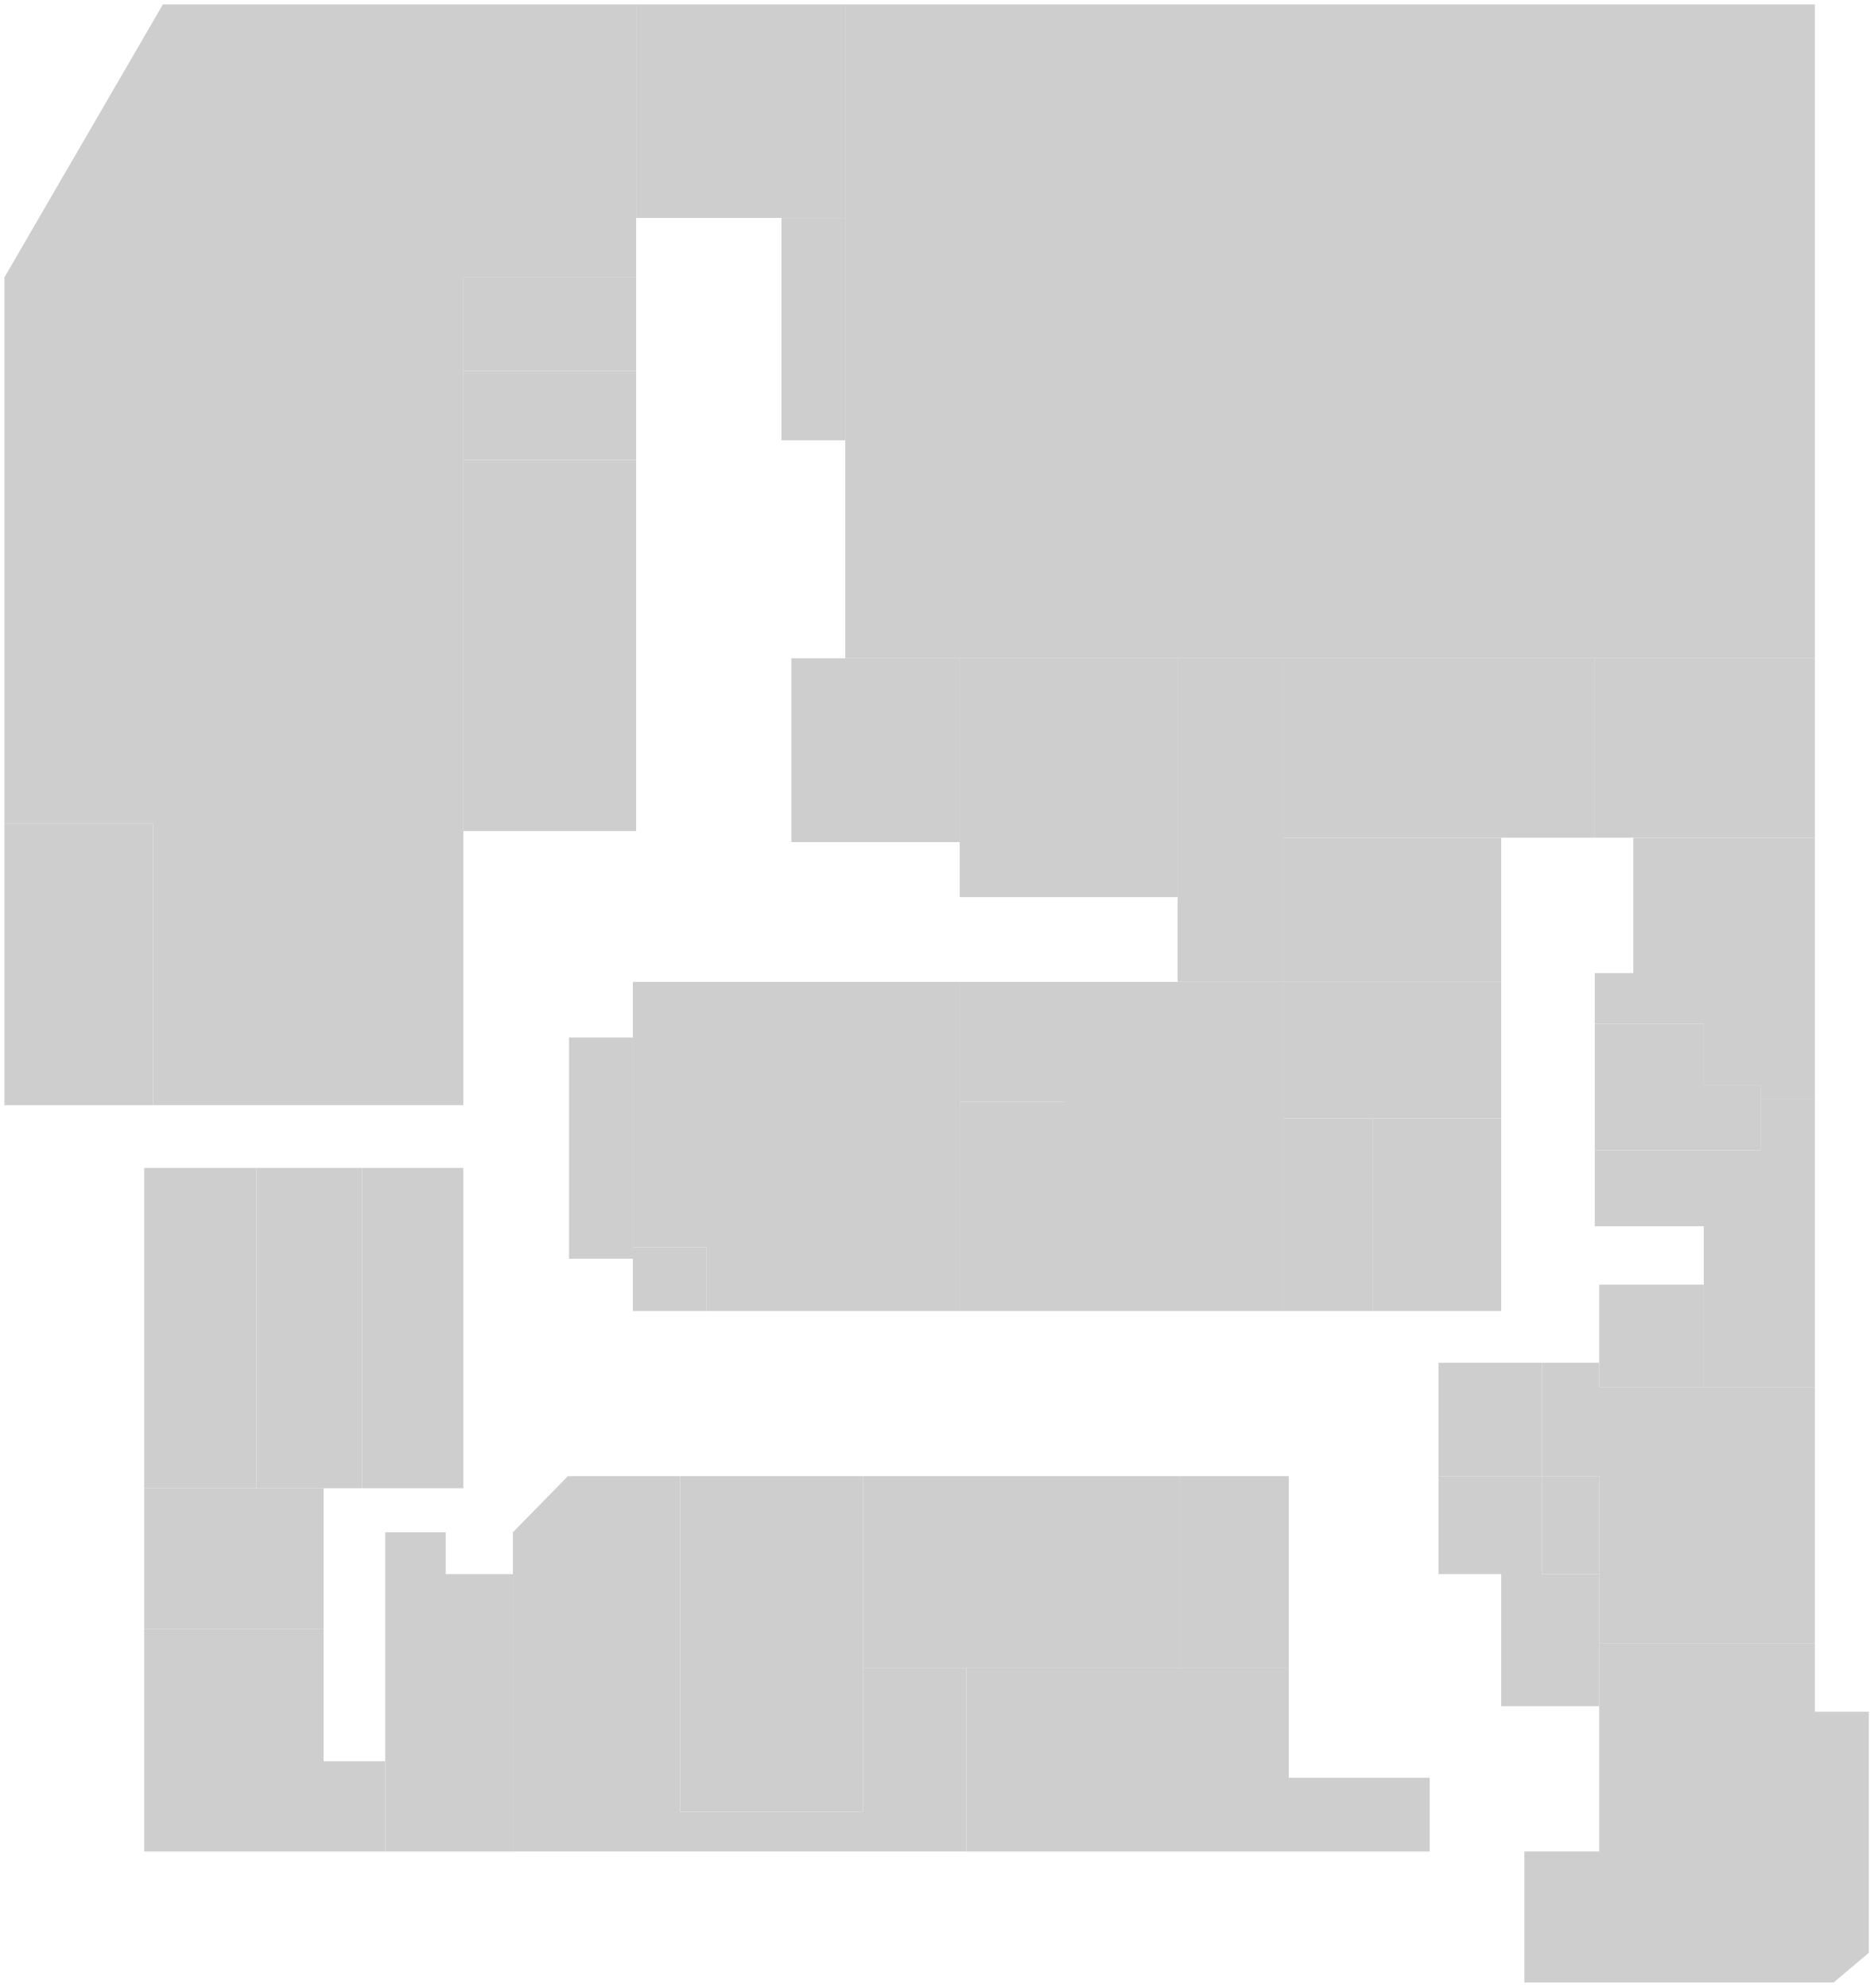
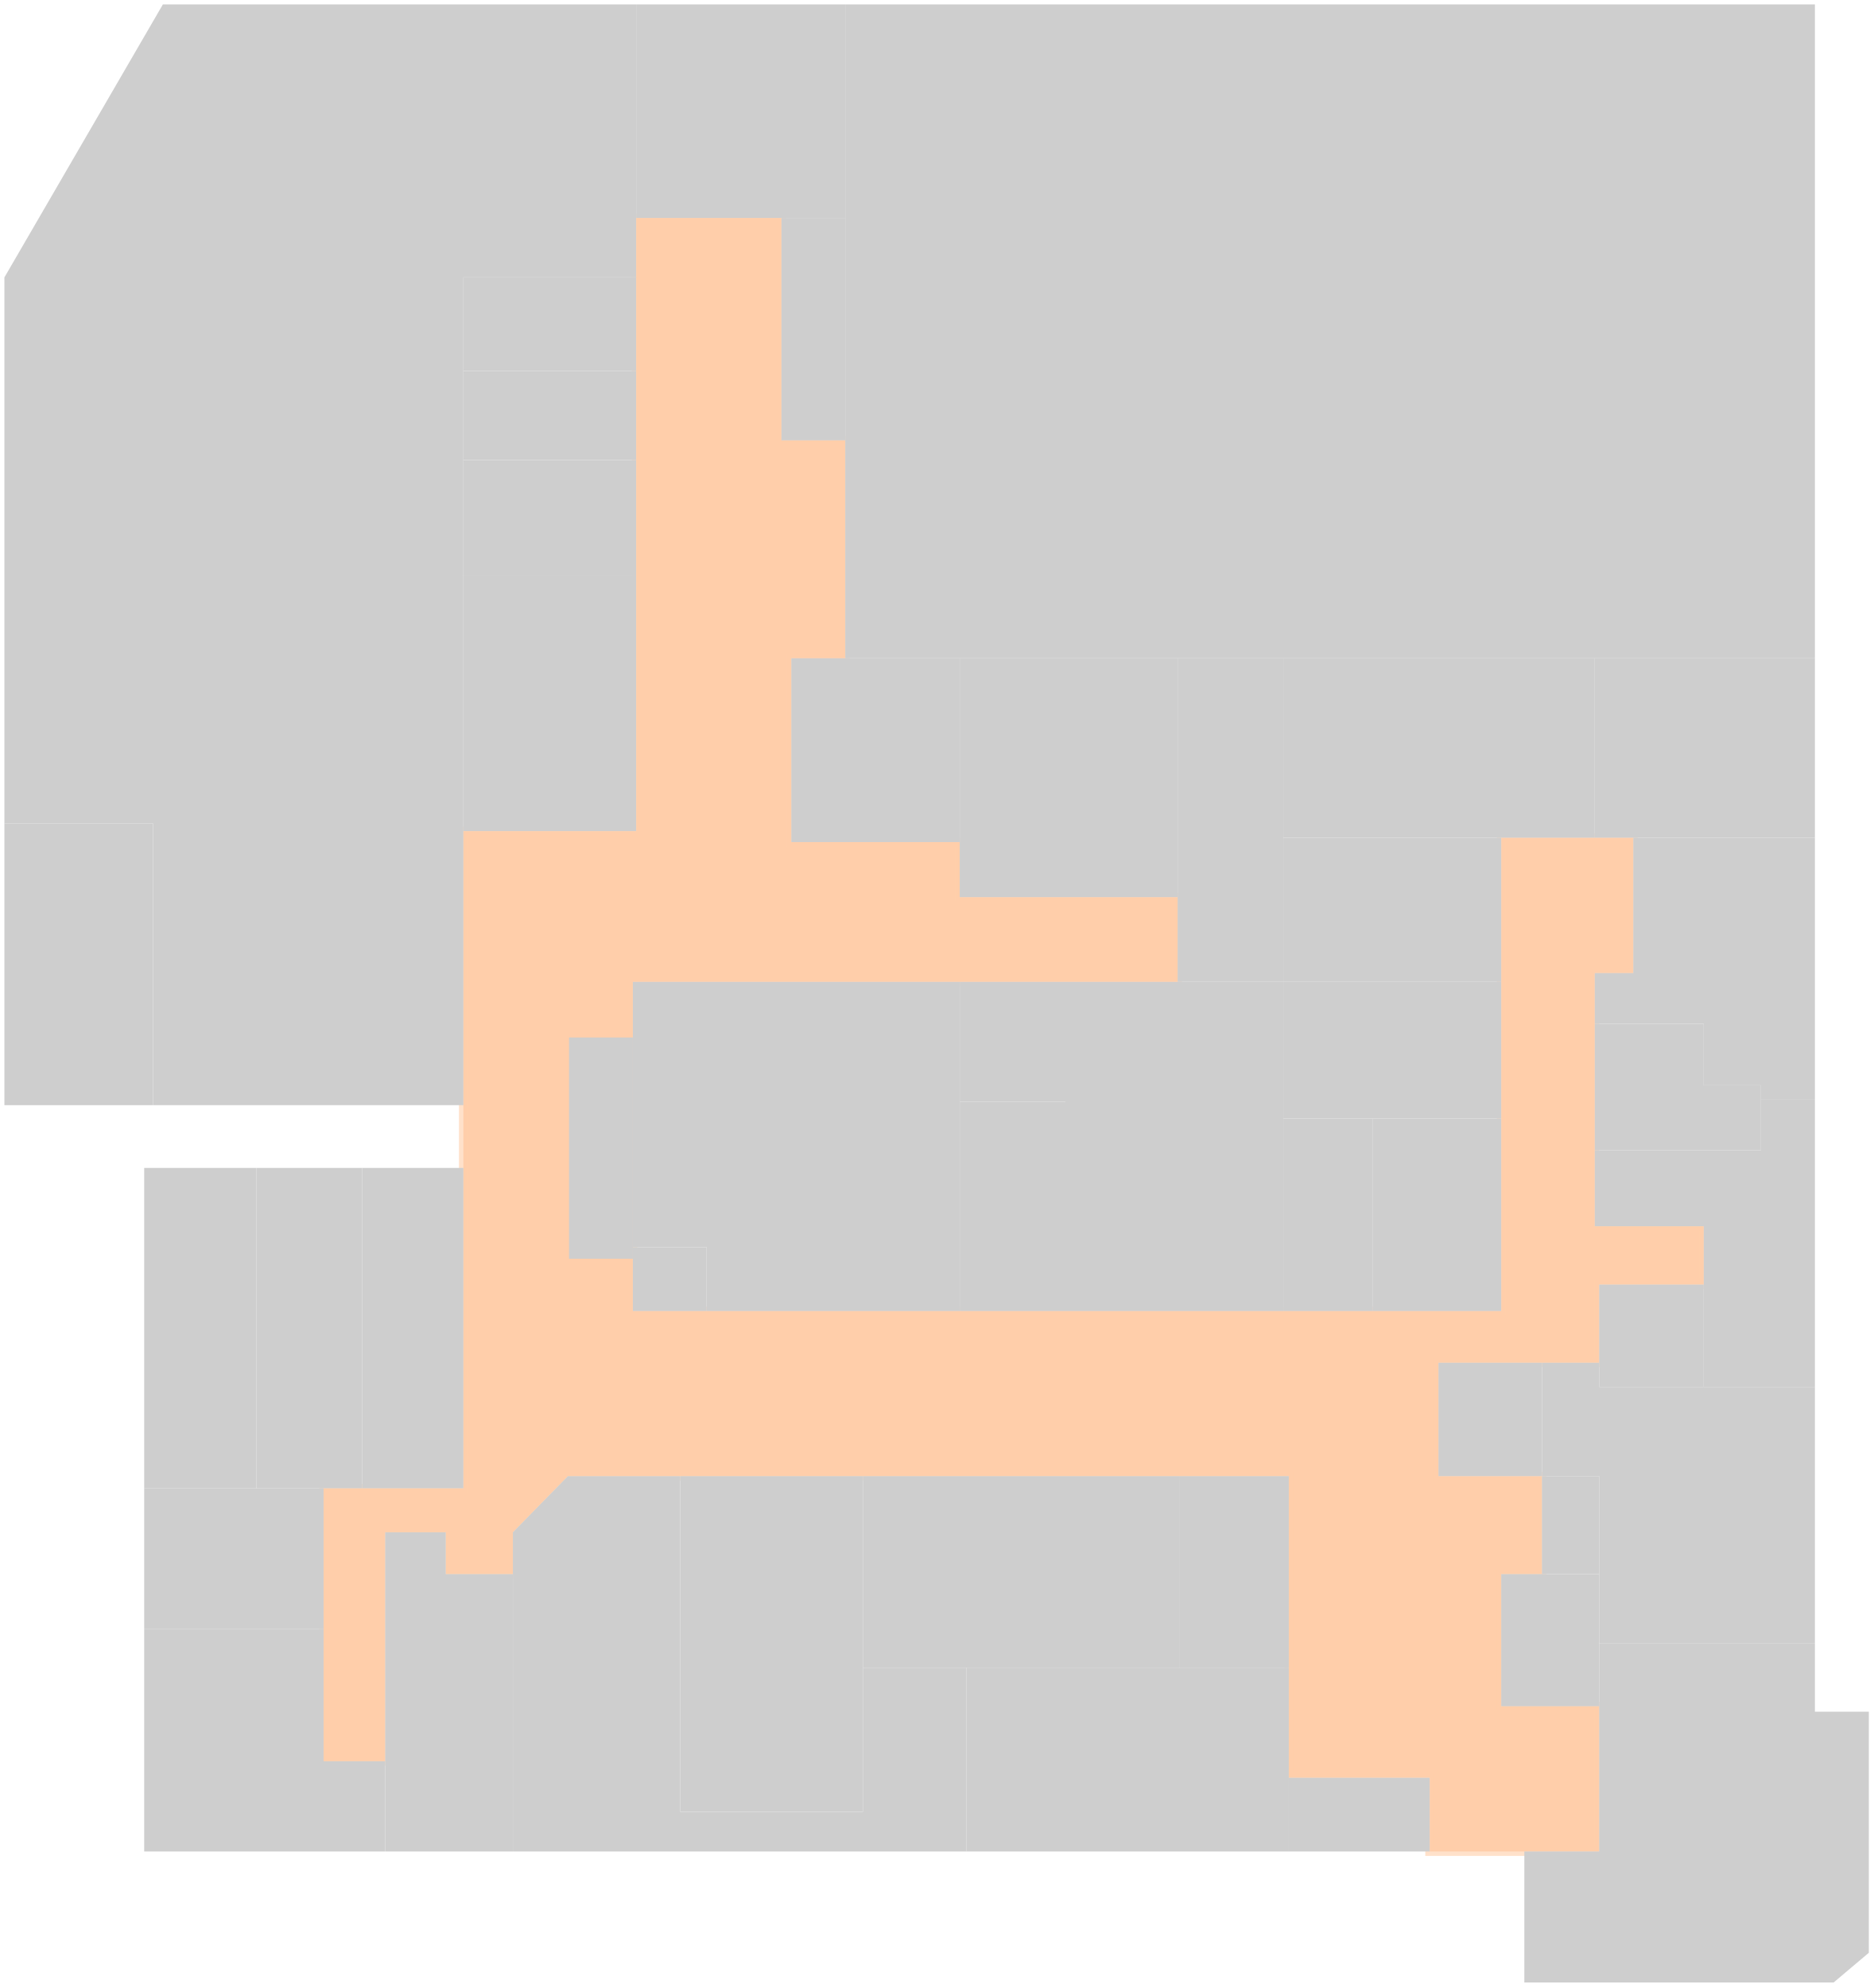
<svg xmlns="http://www.w3.org/2000/svg" width="851" height="903" viewBox="0 0 851 903" fill="none">
+   <path fill-rule="evenodd" clip-rule="evenodd" d="M692.5 841H649.5V807.5H585.5V757.5V670.5H536H392H309H258L233 696V715H202.5V696H175V800H147V740V676H164.5H210.5L210.5 530.5V502V377.5H289V261.5V209V168.5L289 126V99H355L355 200H384V299H359.5V382.5H436V407.5H484H535V446H436H287.5V566.5V595.5H321H436H484H583H623.5H682V508V446V380.5H724.5H742V442H724.5V465V522.5V557H774V583.5H726.5V619H700.5H653.5V670.5H700.5V715H682V775H726.5V841H692.5Z" fill="#FFCEAA" stroke="#FFCEAA" stroke-opacity="0.62" stroke-width="4" />
  <polygon id="20" fill="#cecece" points=" 692.5,841 726.5,841 726.5,775 726.5,746.5 824.5,746.5 824.5,777.5 849,777.5 849,887 833,900.5 692.5,900.5 692.5,841" />
  <polygon id="17" fill="#cecece" points=" 824.5,746.5 726.5,746.5 726.5,670.5 700.5,670.5 700.5,619 726.5,619 726.5,630 774,630 824.5,630 824.5,746.5" />
  <polygon id="4" fill="#cecece" points=" 824.5,630 774,630 774,583.5 774,557 724.5,557 724.5,522.5 800,522.5 800,499.5 824.5,499.5 824.5,630" />
  <polygon id="16" fill="#cecece" points=" 726.5,630 726.5,619 726.5,583.5 774,583.5 774,630 726.5,630" />
  <polygon id="sn1" fill="#cecece" points=" 800,522.5 724.5,522.5 724.5,465 774,465 774,493 800,493 800,499.5 800,522.5" />
  <polygon id="2" fill="#cecece" points=" 824.5,499.5 800,499.5 800,493 774,493 774,465 724.5,465 724.5,442 742,442 742,380.5 824.5,380.5 824.5,499.5" />
  <polygon id="1" fill="#cecece" points=" 824.5,380.5 742,380.5 724.5,380.5 724.5,299 824.5,299 824.5,380.5" />
  <polygon id="35" fill="#cecece" points=" 824.5,299 724.5,299 583,299 535,299 484,299 436,299 384,299 384,200 384,99 384,2 824.5,2 824.5,299" />
  <polygon id="3" fill="#cecece" points=" 724.5,299 724.5,380.5 682,380.5 583,380.5 583,299 724.5,299" />
  <polygon id="5" fill="#cecece" points=" 583,380.5 682,380.5 682,446 583,446 583,380.5" />
  <polygon id="13" fill="#cecece" points=" 583,446 682,446 682,508 623.5,508 583,508 583,446" />
  <polygon id="15" fill="#cecece" points=" 623.5,508 682,508 682,595.5 623.5,595.5 623.5,508" />
  <polygon id="14" fill="#cecece" points=" 583,508 623.5,508 623.5,595.5 583,595.5 583,508" />
  <polygon id="19" fill="#cecece" points=" 700.5,619 700.5,670.5 653.5,670.5 653.5,619 700.5,619" />
  <polygon id="18" fill="#cecece" points=" 700.5,670.5 726.5,670.5 726.5,715 700.5,715 700.5,670.5" />
-   <polygon id="escaleras1" fill="#cecece" points=" 726.5,746.5 726.5,775 682,775 682,715 653.5,715 653.5,670.5 700.5,670.5 700.5,715 726.5,715 726.5,746.5" />
+   <polygon id="escaleras1" fill="#cecece" points=" 726.500 775.000, 726.500 746.500, 726.500 715.000, 682.000 715.000, 682.000 775.000, 726.500 775.000" />
  <polygon id="entrada1" fill="#cecece" points=" 649.5,841 585.5,841 585.5,807.5 649.5,807.5 649.5,841" />
  <polygon id="22" fill="#cecece" points=" 585.5,807.5 585.5,841 439,841 439,757.5 536,757.5 585.5,757.5 585.5,807.5" />
  <polygon id="21" fill="#cecece" points=" 585.5,757.5 536,757.5 536,670.5 585.5,670.5 585.5,757.5" />
  <polygon id="23" fill="#cecece" points=" 536,757.5 439,757.5 392,757.5 392,670.5 536,670.5 536,757.5" />
  <polygon id="25" fill="#cecece" points=" 439,757.5 439,841 233,841 233,715 233,696 258,670.5 309,670.5 309,823 392,823 392,757.5 439,757.5" />
  <polygon id="24" fill="#cecece" points=" 392,670.5 392,757.5 392,823 309,823 309,670.5 392,670.5" />
  <polygon id="12" fill="#cecece" points=" 583,446 583,508 583,595.5 484,595.5 484,500.5 436,500.5 436,446 535,446 583,446" />
  <polygon id="6" fill="#cecece" points=" 535,299 583,299 583,380.5 583,446 535,446 535,407.5 535,299" />
  <polygon id="7" fill="#cecece" points=" 484,299 535,299 535,407.5 484,407.5 484,299" />
  <polygon id="8" fill="#cecece" points=" 436,299 484,299 484,407.5 436,407.5 436,382.5 436,299" />
  <polygon id="9" fill="#cecece" points=" 384,299 436,299 436,382.5 359.5,382.5 359.5,299 384,299" />
  <polygon id="11" fill="#cecece" points=" 484,500.5 484,595.5 436,595.5 436,500.5 484,500.5" />
  <polygon id="10" fill="#cecece" points=" 436,446 436,500.5 436,595.5 321,595.5 321,566.5 287.5,566.5 287.5,446 436,446" />
  <polygon id="escaleras2" fill="#cecece" points="287.500 471.250, 287.500 566.750, 287.500 571.750, 258.500 571.750, 258.500 471.250, 287.500 471.250" />
  <polygon id="ascensor1" fill="#cecece" points=" 321,566.5 321,595.5 287.5,595.5 287.5,566.5 321,566.5" />
  <polygon id="escaleras4" fill="#cecece" points=" 384,99 384,200 355,200 355,99 384,99" />
  <polygon id="34" fill="#cecece" points=" 384,2 384,99 355,99 289,99 289,2 384,2" />
  <polygon id="32" fill="#cecece" points=" 289,2 289,99 289,126 210.5,126 210.5,168.5 210.5,209 210.5,261.5 210.5,377.5 210.5,502 69.5,502 69.5,374 2,374 2,126 74,2 289,2" />
  <polygon id="baño1" fill="#cecece" points=" 210.5,126 289,126 289,168.5 210.5,168.5 210.5,126" />
  <polygon id="sn3" fill="#cecece" points=" 210.5,209 210.5,168.5 289,168.5 289,209 210.5,209" />
  <polygon id="sn4" fill="#cecece" points=" 210.5,261.5 210.5,209 289,209 289,261.5 210.5,261.5" />
  <polygon id="33" fill="#cecece" points=" 210.5,377.5 210.5,261.5 289,261.5 289,377.5 210.5,377.5" />
  <polygon id="31" fill="#cecece" points=" 69.5,374 69.5,502 2,502 2,374 69.5,374" />
  <polygon id="28" fill="#cecece" points=" 65.5,530.5 116.5,530.5 116.5,676 65.5,676 65.5,530.5" />
  <polygon id="29" fill="#cecece" points=" 116.5,676 116.5,530.5 164.5,530.5 164.5,676 147,676 116.5,676" />
  <polygon id="30" fill="#cecece" points=" 164.5,676 164.5,530.5 210.5,530.5 210.5,676 164.5,676" />
  <polygon id="baño2" fill="#cecece" points=" 233,715 233,841 175,841 175,800 175,696 202.5,696 202.5,715 233,715" />
  <polygon id="26" fill="#cecece" points=" 175,800 175,841 65.5,841 65.5,740 147,740 147,800 175,800" />
  <polygon id="27" fill="#cecece" points=" 65.5,676 116.5,676 147,676 147,740 65.5,740 65.5,676" />
</svg>
